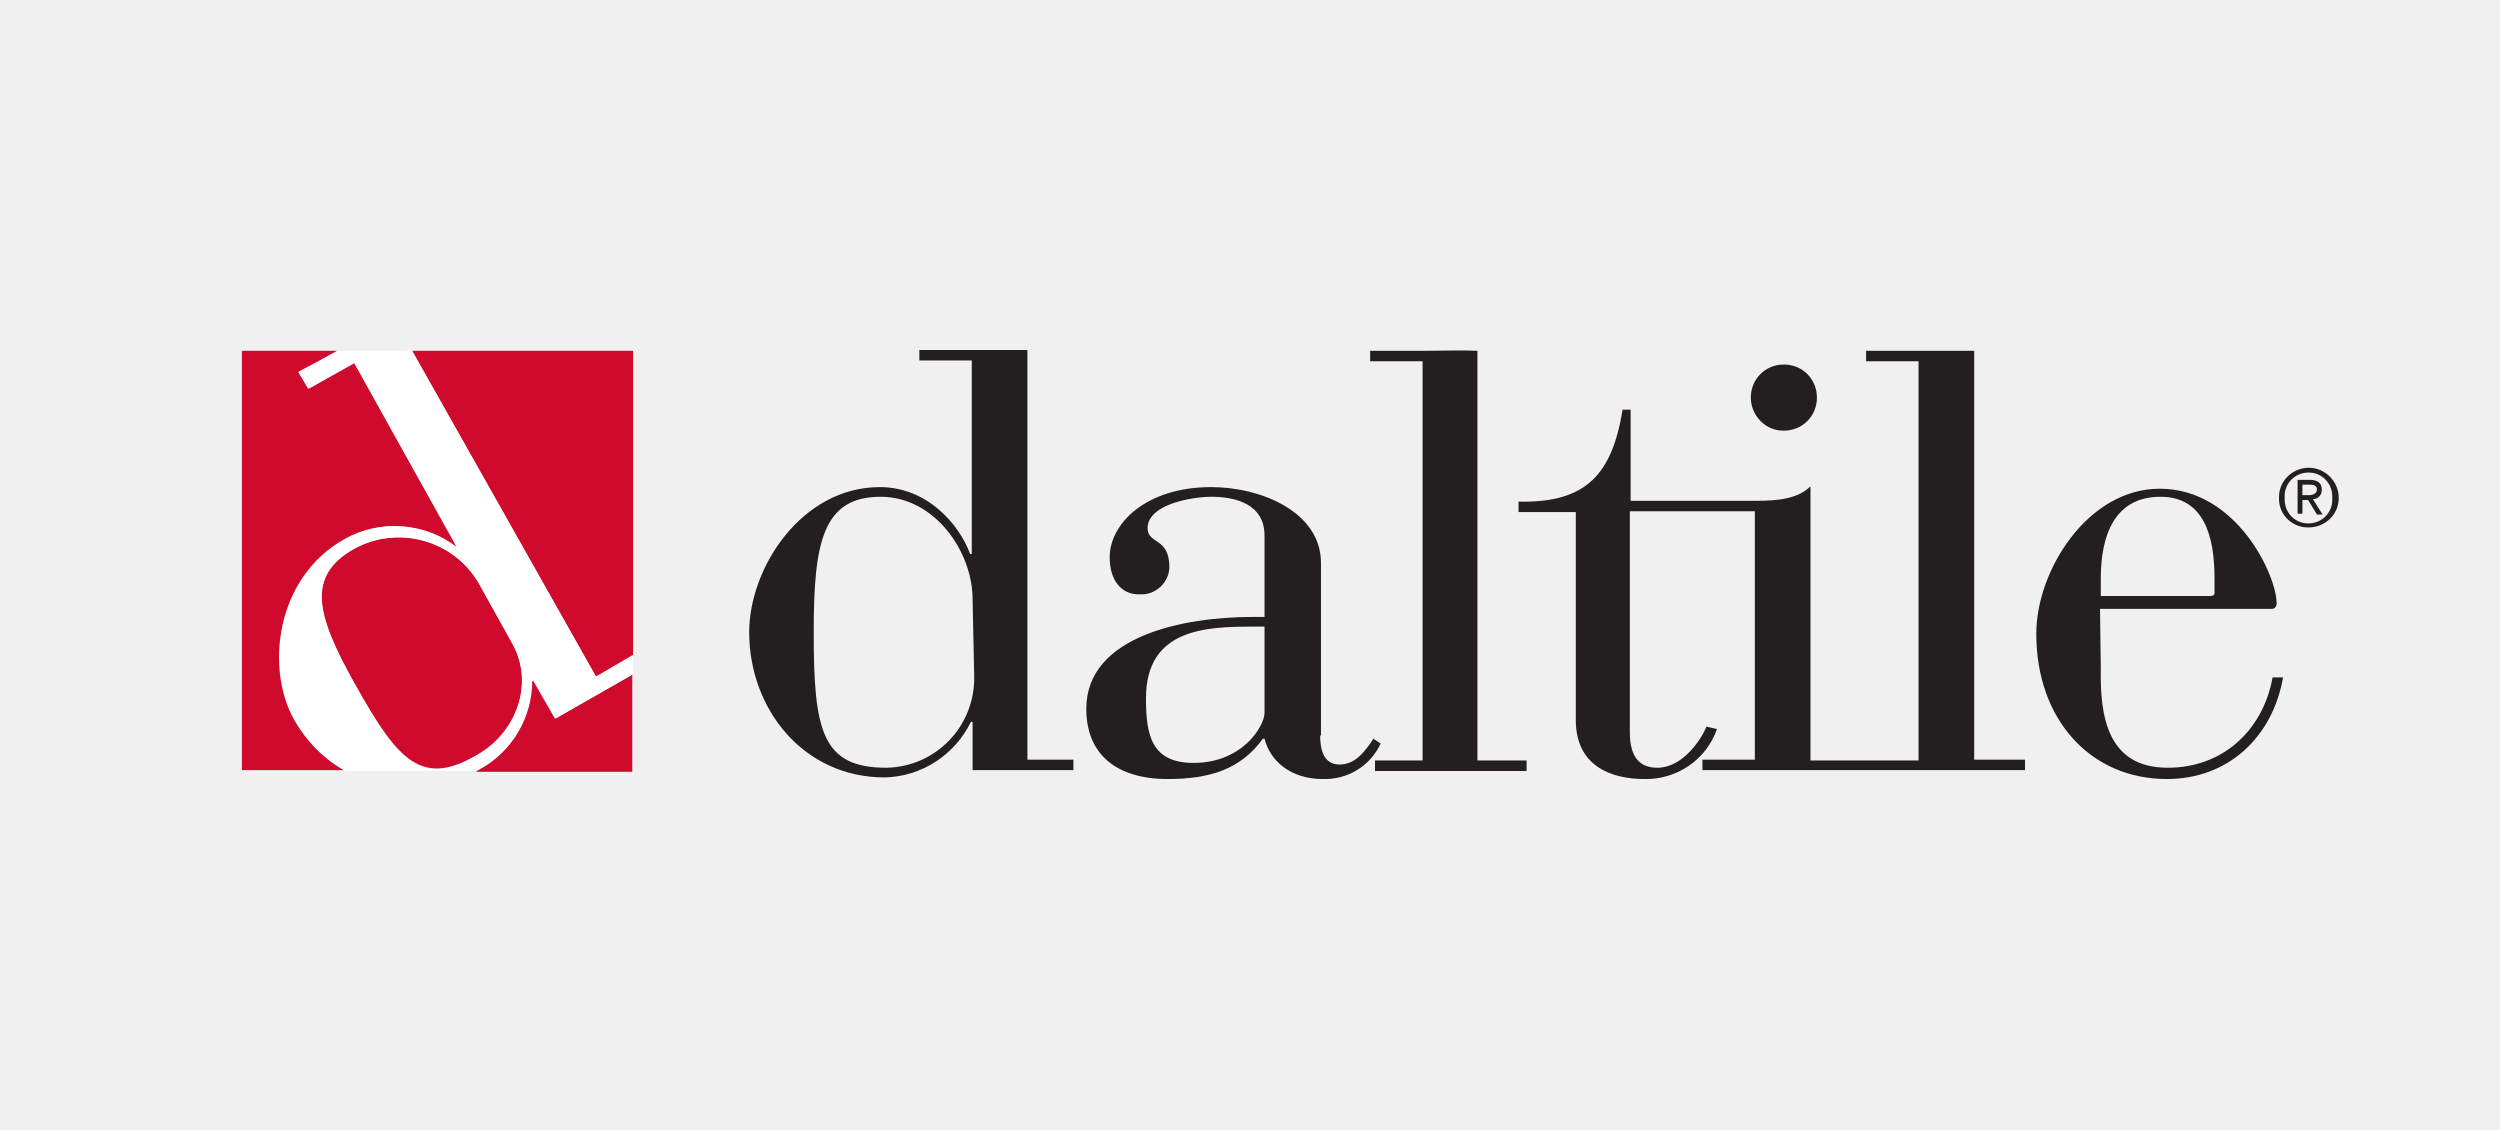
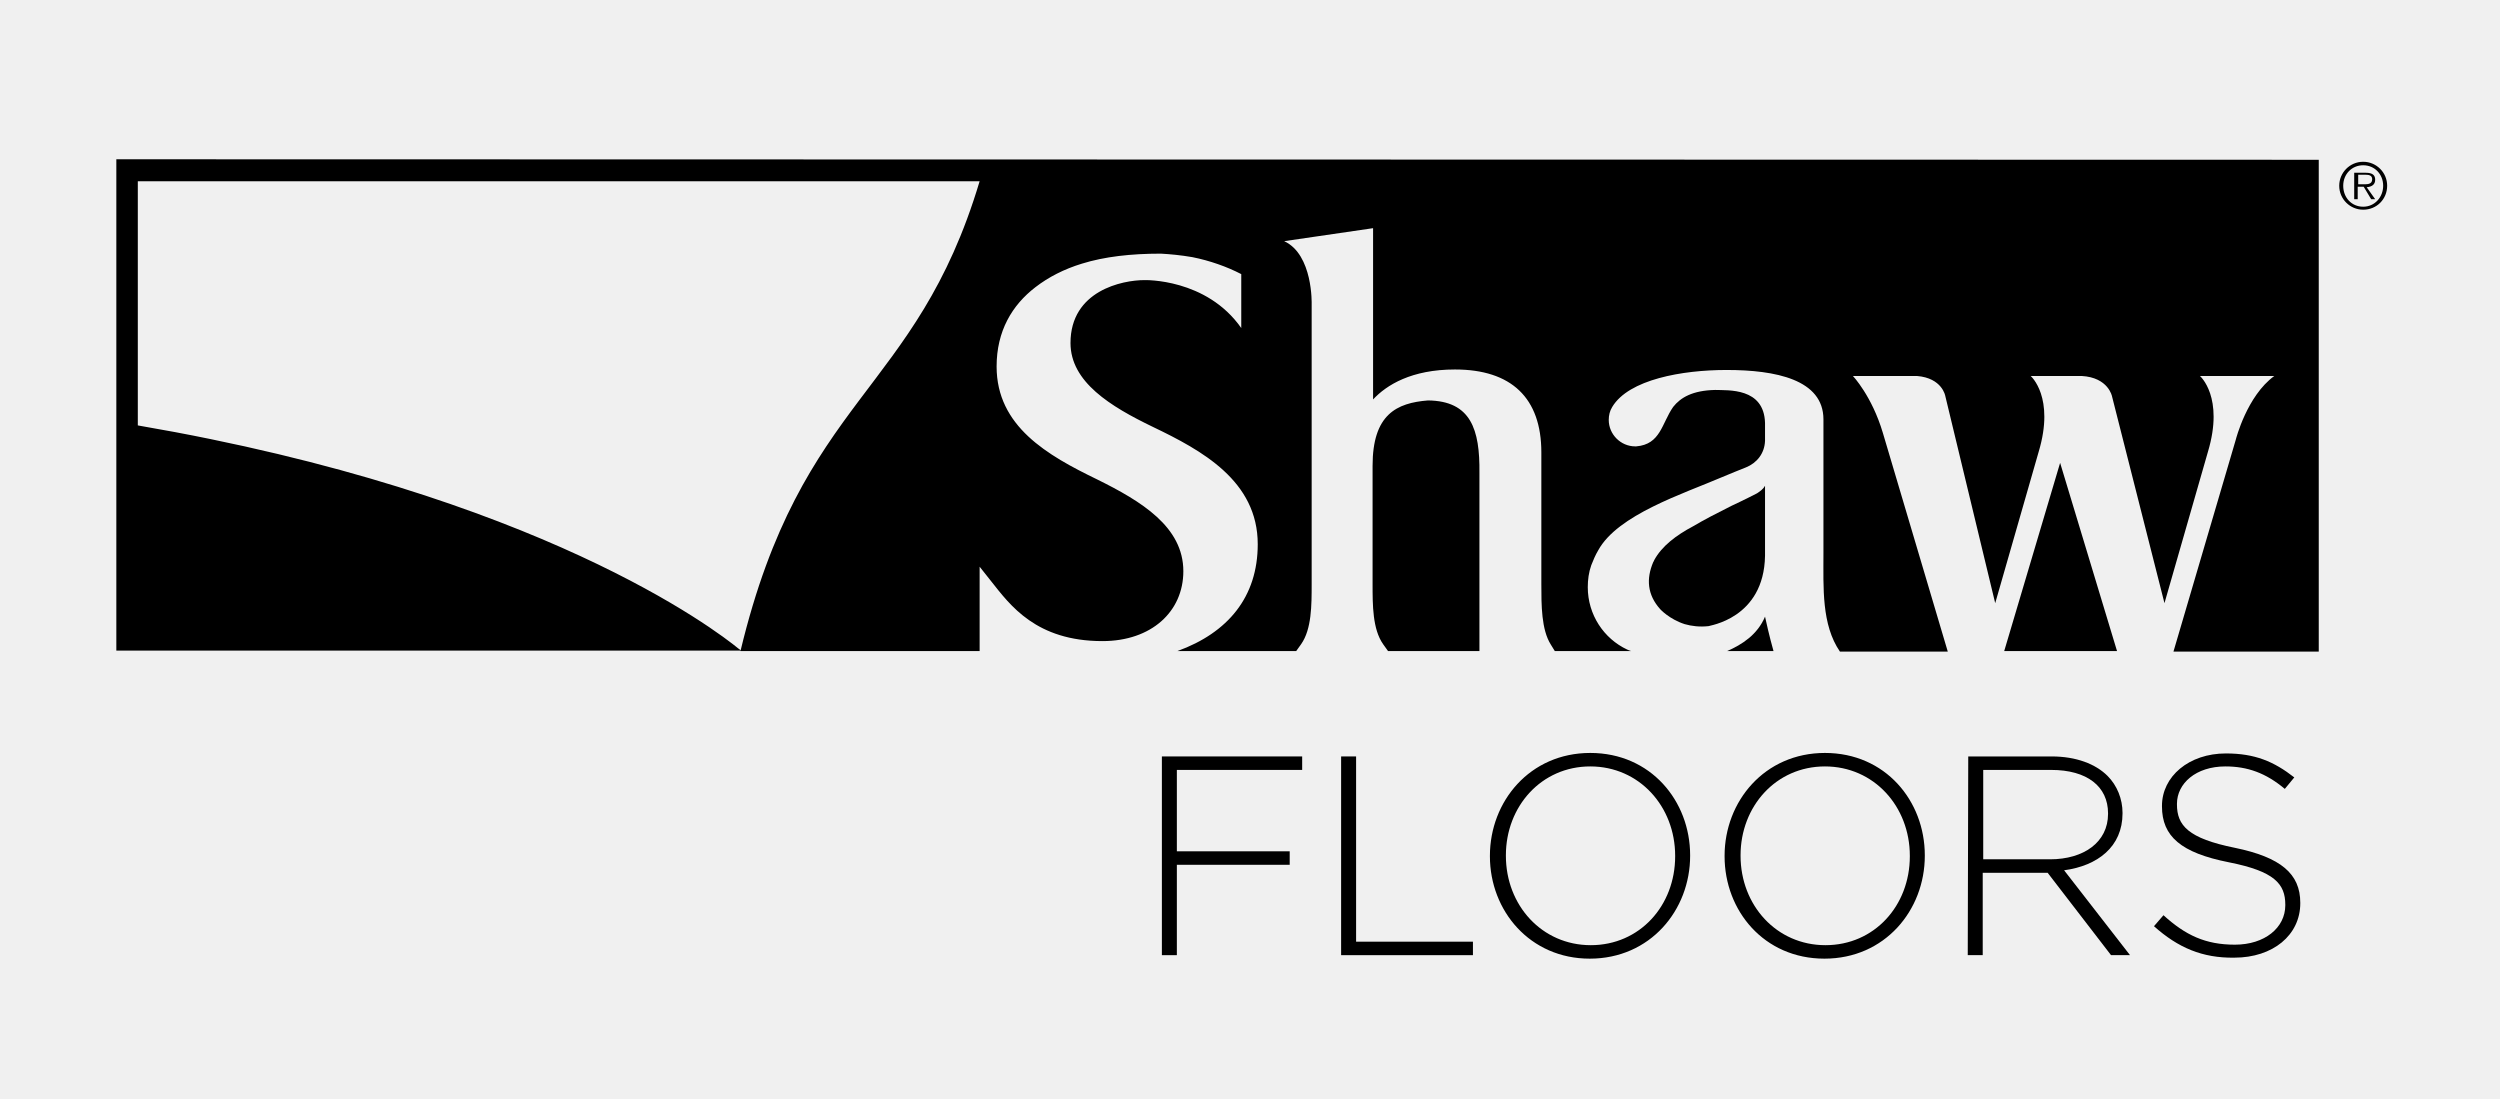
- <svg xmlns="http://www.w3.org/2000/svg" id="Layer_1" viewBox="0 0 310 140">
-   <style>
-     .st0{fill:none;} .st1{fill:#CF0A2C;} .st2{fill:#FFFFFF;} .st3{fill:#231F20;}
-   </style>
-   <path d="M0 0h310v140H0z" class="st0" />
-   <path d="M63.5 79.7l-4.2-7.5c-3.2-5.3-9.9-7.1-15.3-4.2-6.2 3.5-4.8 8.4.1 17 5.3 9.4 8.2 12.6 15.1 8.6 4.6-2.5 7.2-8.7 4.3-13.9m15 1.6V43.5H51.1l22.8 40.4z" class="st1" />
-   <path d="M36.6 89.3c-3.6-6.4-2.4-17.7 6.3-22.5 4.4-2.4 9.8-2 13.7 1l.2-.1L44 45l-5.7 3.2-1.3-2 4.8-2.7H30v52h12.8c-2.6-1.5-4.8-3.6-6.3-6.3m42-5.6l-9.7 5.5-2.7-4.7-.2.1c0 4.5-2.4 8.7-6.4 10.9-.2.1-.3.2-.5.3h19.4V83.6z" class="st1" />
-   <path d="M66 84.4l.2-.1 2.7 4.8 9.6-5.5v-2.4l-4.6 2.7-22.8-40.4h-9.2L37 46.1l1.2 2.1 5.7-3.2 12.7 22.8h-.1c-4-3-9.4-3.4-13.7-1-8.7 4.8-9.9 16.2-6.3 22.5 1.5 2.6 3.6 4.8 6.3 6.3H59c.2-.1.3-.2.5-.3 4.1-2.2 6.5-6.4 6.5-10.9m-21.9.6c-4.8-8.6-6.3-13.6-.1-17 5.4-2.9 12.2-1 15.3 4.2l4.1 7.4c3.1 5.2.5 11.4-4.4 14.1-6.8 4-9.6.8-14.9-8.7" class="st2" />
-   <path d="M120.6 89.5h-.2c-2 4.1-6.1 6.8-10.7 6.9-10.1 0-16.8-8.5-16.8-18 0-8 6.5-18 16.2-18 5.8 0 9.8 4.5 11.2 8.3h.2v-24H114v-1.3h13.4v50.8h5.7v1.3h-12.5v-6zm0-15.2c0-5.9-4.7-12.7-11.4-12.7-7.2 0-8.3 5.7-8.3 16.8 0 12.2 1 16.8 9 16.8 6.1-.1 11-5.1 10.9-11.3v-.1l-.2-9.5zm43.1 16.9c0 1.5.3 3.6 2.4 3.6 1.9 0 3.1-1.5 4.2-3.2l.9.6c-1.3 2.8-4.1 4.5-7.2 4.4-3.9 0-6.5-2.2-7.2-5h-.2c-2.7 3.7-6.4 5-11.8 5-6.4 0-10.1-3.1-10.1-8.7 0-9.1 12.2-11.4 20.6-11.4h1.5V66.4c0-3.9-3.6-4.8-6.6-4.8-2.3 0-7.9.9-7.9 3.9 0 2 2.7 1.1 2.7 4.8 0 1.9-1.7 3.5-3.6 3.4h-.2c-2.2 0-3.6-1.8-3.6-4.6 0-4.1 4.4-8.7 12.6-8.7 6.2 0 13.6 3.1 13.6 9.4v21.4zm-8.2-13.5c-5.9 0-13.4.2-13.4 8.9 0 4.6.7 8 5.9 8 6.1 0 8.8-4.6 8.8-6.2V77.7h-1.3z" class="st3" />
-   <path d="M176.4 44.8h-6.5v-1.3h6.5c2.6 0 4.9-.1 6.8 0v50.8h6.1v1.3h-18.8v-1.3h5.9V44.8zm44.8 8.6c2.3 0 4.1-1.8 4.1-4.1s-1.8-4.1-4.1-4.1-4.1 1.8-4.1 4.1c0 2.2 1.8 4.1 4 4.1h.1" class="st3" />
-   <path d="M244.8 94.2V43.5h-13.4v1.3h6.5v49.5h-13.4v-34c-1.6 1.6-4.2 1.8-6.8 1.8h-15.5V50.8h-1c-1.3 8-4.5 11.6-12.9 11.4v1.3h7.1v25.8c0 5.7 4.4 7.3 8.5 7.3 4 .1 7.7-2.4 9-6.2l-1.3-.3c-.5 1.3-2.8 5.1-6.1 5.1-2 0-3.4-1.1-3.4-4.4V63.4h15.5v30.8h-6.5v1.3h40v-1.3h-6.3zm15.7-11.3c-.1 5.7.7 12.3 8.3 12.3 6.8 0 11.8-4.6 13-11.2h1.3c-1.3 7.4-6.8 12.6-14.4 12.6-9.5 0-16.2-7.4-16.2-18 0-7.9 6.4-18 15.3-18 9.6 0 14.5 10.8 14.5 14.2 0 .4-.2.7-.6.7h-21.3l.1 7.4zm14.1-11.2c0-5.2-1.3-10.1-6.7-10.1-5.7 0-7.4 4.8-7.4 10.1v2.2h13.6c.3 0 .5-.1.5-.4v-1.8zm8.7-10c-.1-1.6 1.1-3 2.8-3.1 1.6-.1 3 1.1 3.1 2.8v.4c.1 1.6-1.1 3-2.8 3.1-1.6.1-3-1.1-3.1-2.8v-.4m3 3.7c2 0 3.7-1.6 3.7-3.6v-.1c0-2-1.7-3.7-3.7-3.7s-3.7 1.6-3.7 3.6v.1c-.1 1.9 1.4 3.6 3.4 3.7h.3m-.8-3.4h.7l1.1 1.8h.7l-1.2-1.9c.6 0 1.1-.5 1.1-1.1v-.1c0-.8-.5-1.2-1.5-1.2h-1.5v4.2h.6V62zm0-.6v-1.3h.9c.5 0 .9.1.9.6s-.5.7-1 .7h-.8z" class="st3" />
+ <svg xmlns="http://www.w3.org/2000/svg" version="1.1" id="Layer_1" x="0px" y="0px" viewBox="0 0 500.7 220" style="enable-background:new 0 0 500.7 220;" xml:space="preserve">
+   <g>
+     <g>
+       <path d="M353.5,111.3v-14c-0.4,0.7-1,1.1-1.6,1.5c-2.3,1.2-5.1,2.5-5.1,2.5c-3,1.5-5.5,2.8-7.7,4.1c-3.4,1.8-6.3,4-7.8,6.8    c0,0-0.1,0.3-0.2,0.4c-1.4,3.3-1.2,6.5,1.4,9.4c0,0,1.8,2,4.9,3c1.4,0.4,3,0.6,4.8,0.4C342.1,125.3,353.3,124,353.5,111.3    L353.5,111.3z" />
+       <path d="M345.9,130.4h9.3c-0.9-3.2-1.5-6-1.7-6.9C352,127.1,348.9,129.1,345.9,130.4L345.9,130.4z" />
+       <polygon points="401.4,130.4 424,130.4 412.6,92.7   " />
+       <path d="M286,80.2c-6.3,0.5-11.1,2.8-11.1,13.1V117c0,4.2,0,9,2.1,12l1,1.4h18.3V94.7C296.4,86,294.6,80.3,286,80.2L286,80.2z" />
+       <path d="M23.3,31.9v98.4h125.1c0,0-0.3-0.3-0.5-0.4C143.5,126.3,108,99,27.6,85.2c0-5,0-48.9,0-48.9c3.8,0,124.3,0,168.6,0    c-12.8,42.8-35.6,42.9-47.9,94.1h47.9v-16.9l2.3,2.9c3.8,4.8,9,12,22.3,12c9.8,0,16.2-5.9,16.2-14c0-8.9-8.4-14-17.3-18.4    c-9.9-4.8-20.1-10.6-20.1-22.6c0-7.1,3.1-12.3,7.8-15.9c2.6-2,5.7-3.6,9.3-4.7c4.5-1.4,9.8-2,15.8-2c1.8,0.1,4,0.3,6.3,0.7    c3.5,0.7,6.9,1.9,9.8,3.4v10.8c-7-10-19.4-9.6-19.4-9.6c-4.4,0-14.8,2.1-14.8,12.6c0,7.8,8,12.7,16.5,16.8    c9.8,4.7,21,10.8,21,23.5c0,10.5-5.9,17.7-16.1,21.4h23.8l1-1.4c2.1-3,2.1-7.8,2.1-12V60.9c0,0,0.3-9.9-5.5-12.6l17.8-2.6    c0,0,0,33.8,0,34.3c2.7-2.9,7.7-6,16.4-6c11.3,0,17.3,5.7,17.3,16.6V117c0,4.2,0,9.1,1.9,12.1l0.8,1.3h15.3    c-0.3-0.1-0.6-0.2-0.8-0.3c-4.7-2.2-7.9-7-7.9-12.5c0-1.5,0.2-3,0.7-4.4c0.4-1,0.8-2,1.4-3c3.9-7.1,17-11.3,24.7-14.6    c1.7-0.7,3.6-1.5,4.9-2l0,0c2.2-0.9,3.7-2.8,3.8-5.3c0-0.9,0-3.6,0-3.6c-0.2-7.1-7.4-6.5-10-6.6c-4.5,0.1-6.9,1.5-8.4,3.4    c-2.3,3.3-2.5,7.5-7.4,7.9c-0.1,0-0.1,0-0.2,0c-2.9,0-5.3-2.4-5.3-5.3c0-0.9,0.2-1.8,0.7-2.6c3.3-5.5,14-7.4,22.9-7.4    c9.8,0,19.4,1.9,19.4,9.9v26.8c0,6.9-0.4,14.3,3.3,19.7h21.6l-13-43.8c-2.2-7.4-6-11.4-6-11.4s12.4,0,12.8,0c5.1,0.4,5.7,4,5.7,4    l10,41.5l8.7-30.3c3.3-11-1.6-15.2-1.6-15.2h10.2c5.4,0.3,6.1,4.1,6.1,4.1l10.5,41.4l8.7-30.3c3.3-11-1.6-15.2-1.6-15.2h14.9    c-5.5,4-7.7,12.7-7.7,12.7l-12.5,42.5h29.1V32L23.3,31.9L23.3,31.9z" />
+       <path d="M468.5,37.2c0-2.6,2.1-4.8,4.8-4.8c2.6,0,4.8,2.1,4.8,4.8S476,42,473.3,42C470.7,42,468.5,39.9,468.5,37.2z M477.3,37.2    c0-2.3-1.7-4.1-4-4.1s-4,1.8-4,4.1c0,2.4,1.7,4.2,4,4.2S477.3,39.5,477.3,37.2z M475.7,39.9h-0.8l-1.5-2.5h-1.2v2.5h-0.7v-5.3h2.3    c1.4,0,1.9,0.5,1.9,1.4c0,1-0.7,1.4-1.7,1.5L475.7,39.9z M473.2,36.9c0.8,0,1.9,0.1,1.9-1c0-0.8-0.7-0.9-1.3-0.9h-1.5v1.9H473.2z" />
+     </g>
+     <g>
+       <path d="M232.7,151.5h28.1v2.7h-25.1v16.3h22.6v2.7h-22.6v18.1h-3L232.7,151.5L232.7,151.5z" />
+       <path d="M268.6,151.5h3v37.1H295v2.7h-26.4V151.5z" />
+       <path d="M298.4,171.5v-0.1c0-10.9,8-20.6,20.1-20.6s20,9.6,20,20.5v0.1c0,10.9-8,20.6-20.1,20.6    C306.4,192,298.4,182.4,298.4,171.5z M335.5,171.5v-0.1c0-9.9-7.2-17.9-17-17.9s-16.9,8-16.9,17.8v0.1c0,9.9,7.2,17.9,17,17.9    S335.5,181.4,335.5,171.5z" />
+       <path d="M345.4,171.5v-0.1c0-10.9,8-20.6,20.1-20.6s20,9.6,20,20.5v0.1c0,10.9-8,20.6-20.1,20.6S345.4,182.4,345.4,171.5z     M382.5,171.5v-0.1c0-9.9-7.2-17.9-17-17.9s-16.9,8-16.9,17.8v0.1c0,9.9,7.2,17.9,17,17.9S382.5,181.4,382.5,171.5z" />
+       <path d="M394.2,151.5h16.7c4.9,0,8.8,1.5,11.2,3.9c1.9,1.9,3,4.6,3,7.4v0.1c0,6.7-5,10.5-11.7,11.4l13.2,17h-3.8l-12.7-16.5h-13    v16.5h-3L394.2,151.5L394.2,151.5z M410.6,172.1c6.7,0,11.6-3.4,11.6-9.1v-0.1c0-5.4-4.2-8.7-11.4-8.7h-13.6v17.9L410.6,172.1    L410.6,172.1z" />
+       <path d="M431.4,185.5l1.9-2.2c4.4,4,8.4,5.9,14.3,5.9c6,0,10.1-3.4,10.1-7.9v-0.1c0-4.2-2.2-6.7-11.3-8.5    c-9.6-1.9-13.4-5.2-13.4-11.2v-0.1c0-5.9,5.4-10.5,12.8-10.5c5.8,0,9.6,1.6,13.7,4.8l-1.9,2.3c-3.8-3.2-7.5-4.5-11.9-4.5    c-5.9,0-9.7,3.4-9.7,7.5v0.1c0,4.2,2.2,6.8,11.6,8.7c9.2,1.9,13.1,5.2,13.1,11v0.1c0,6.4-5.5,10.9-13.2,10.9    C441.1,191.9,436.2,189.8,431.4,185.5z" />
+     </g>
+   </g>
</svg>
